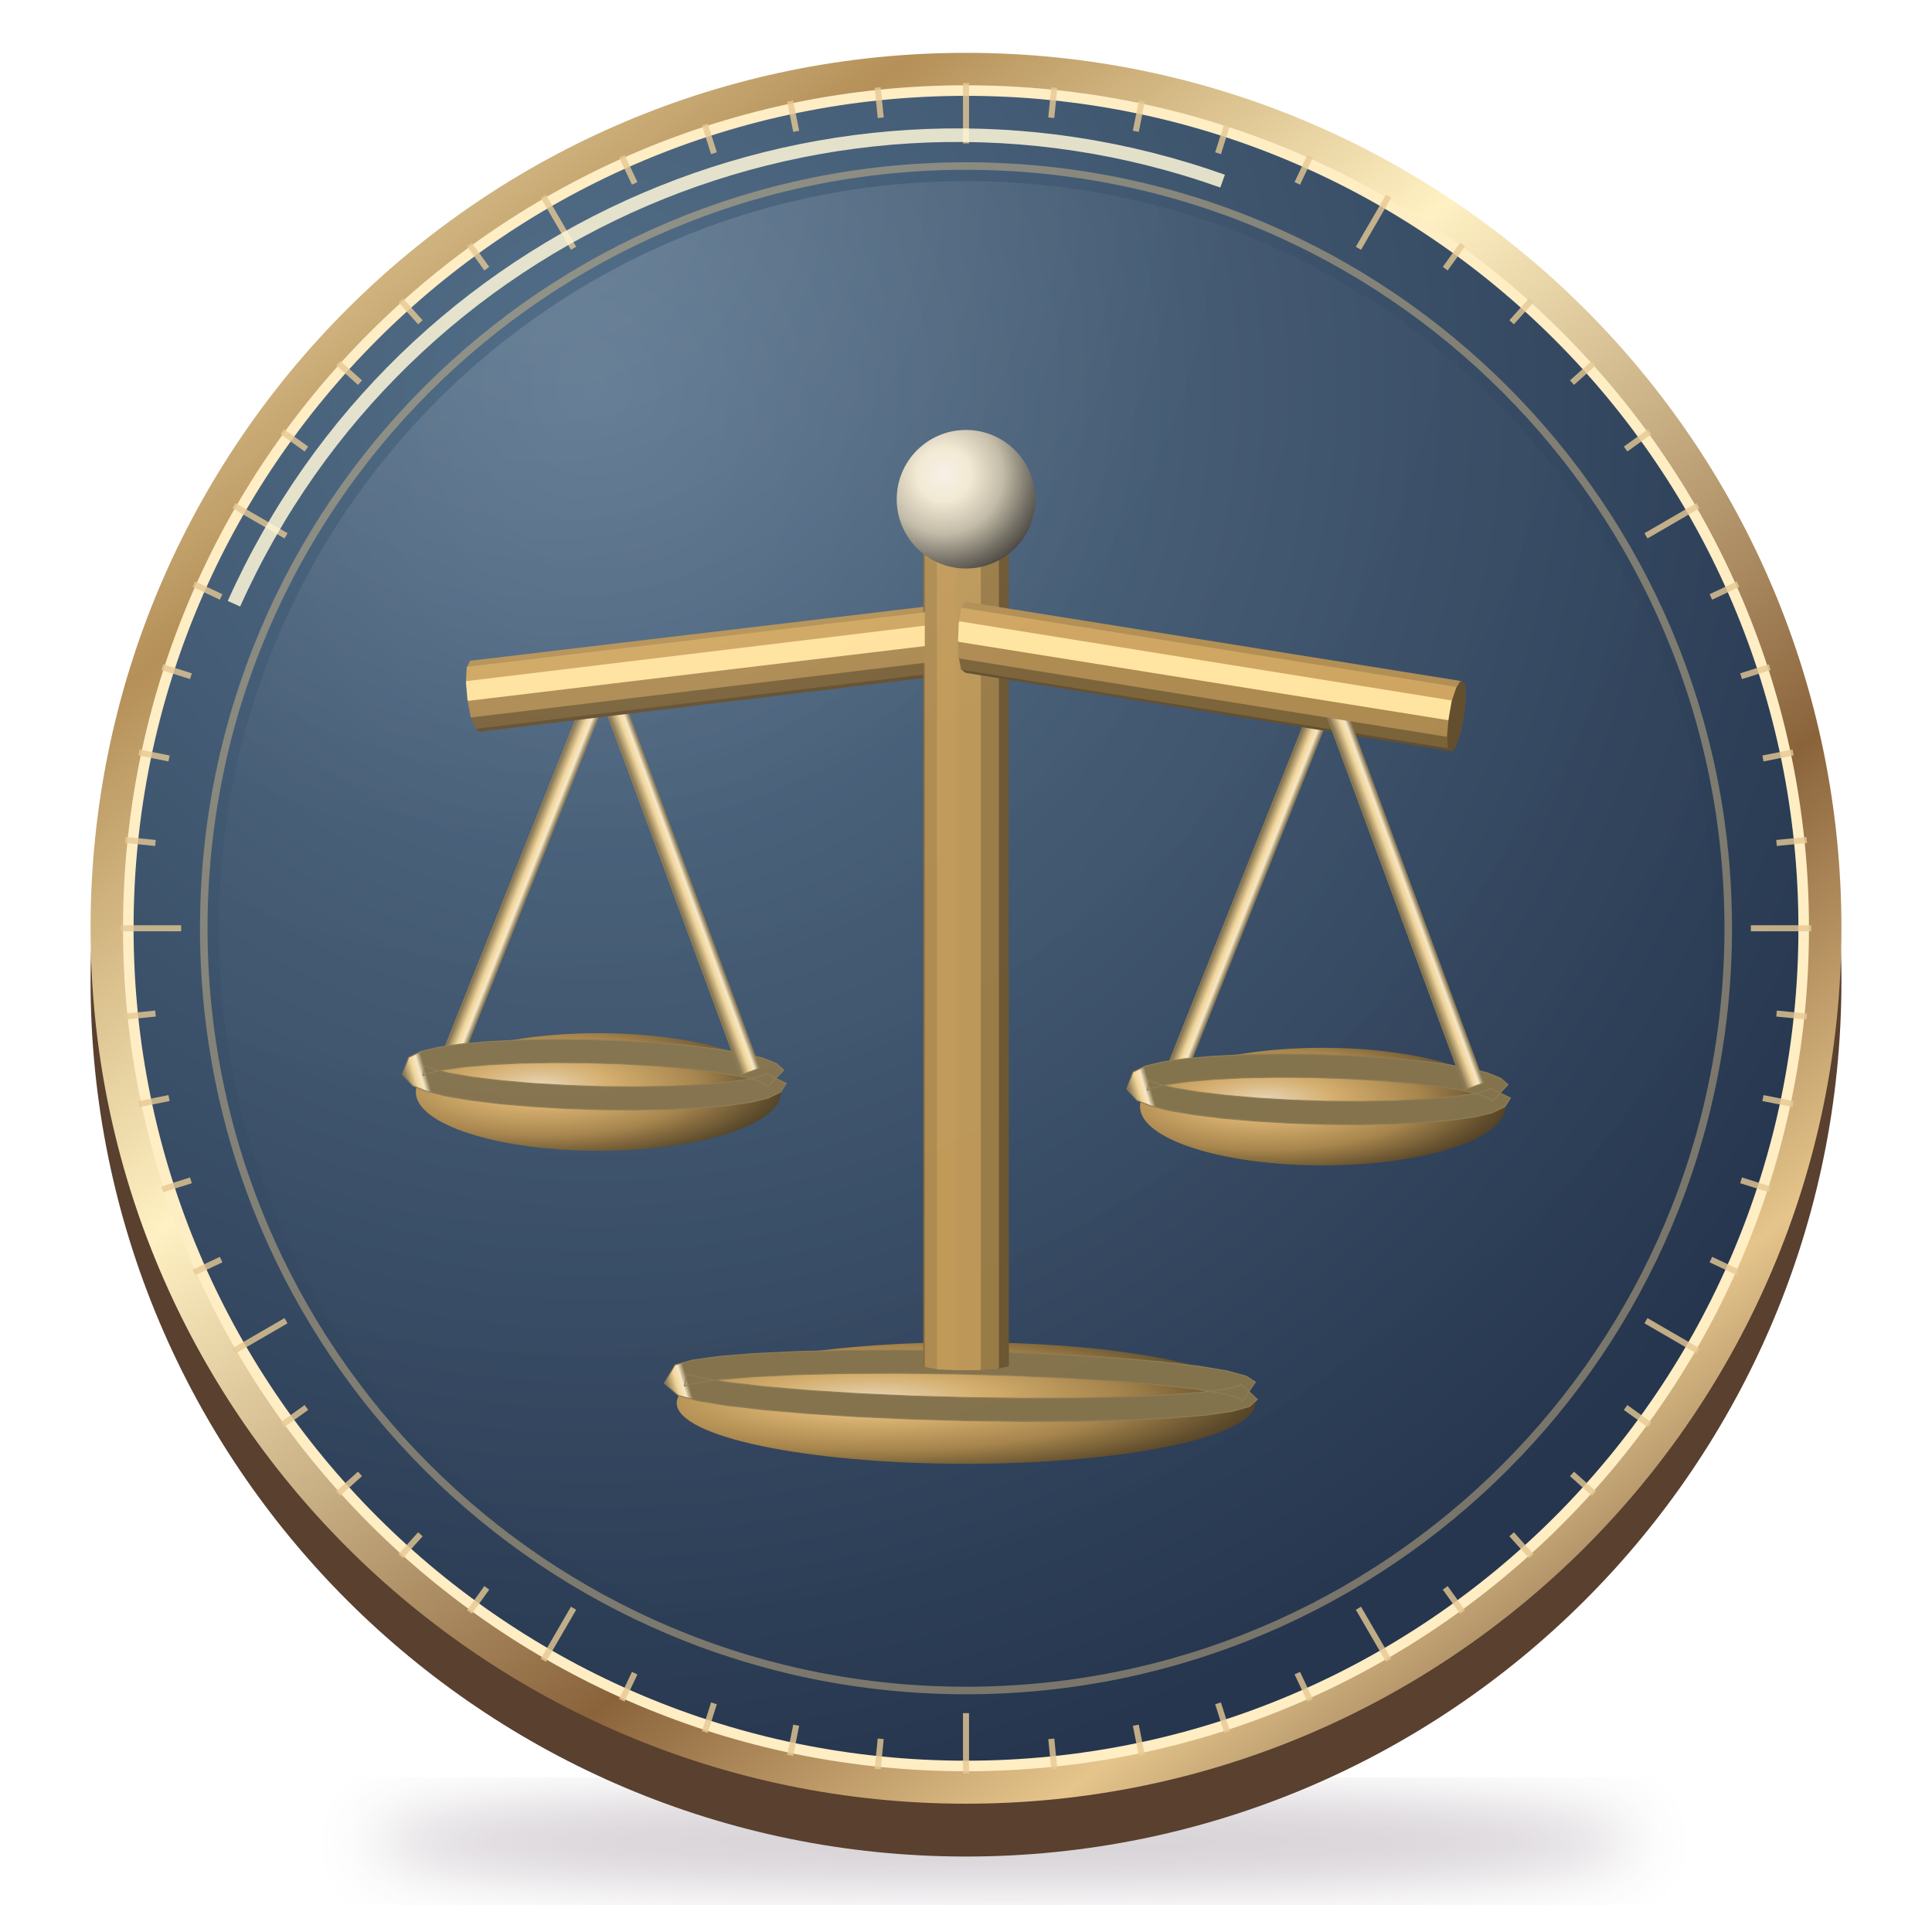
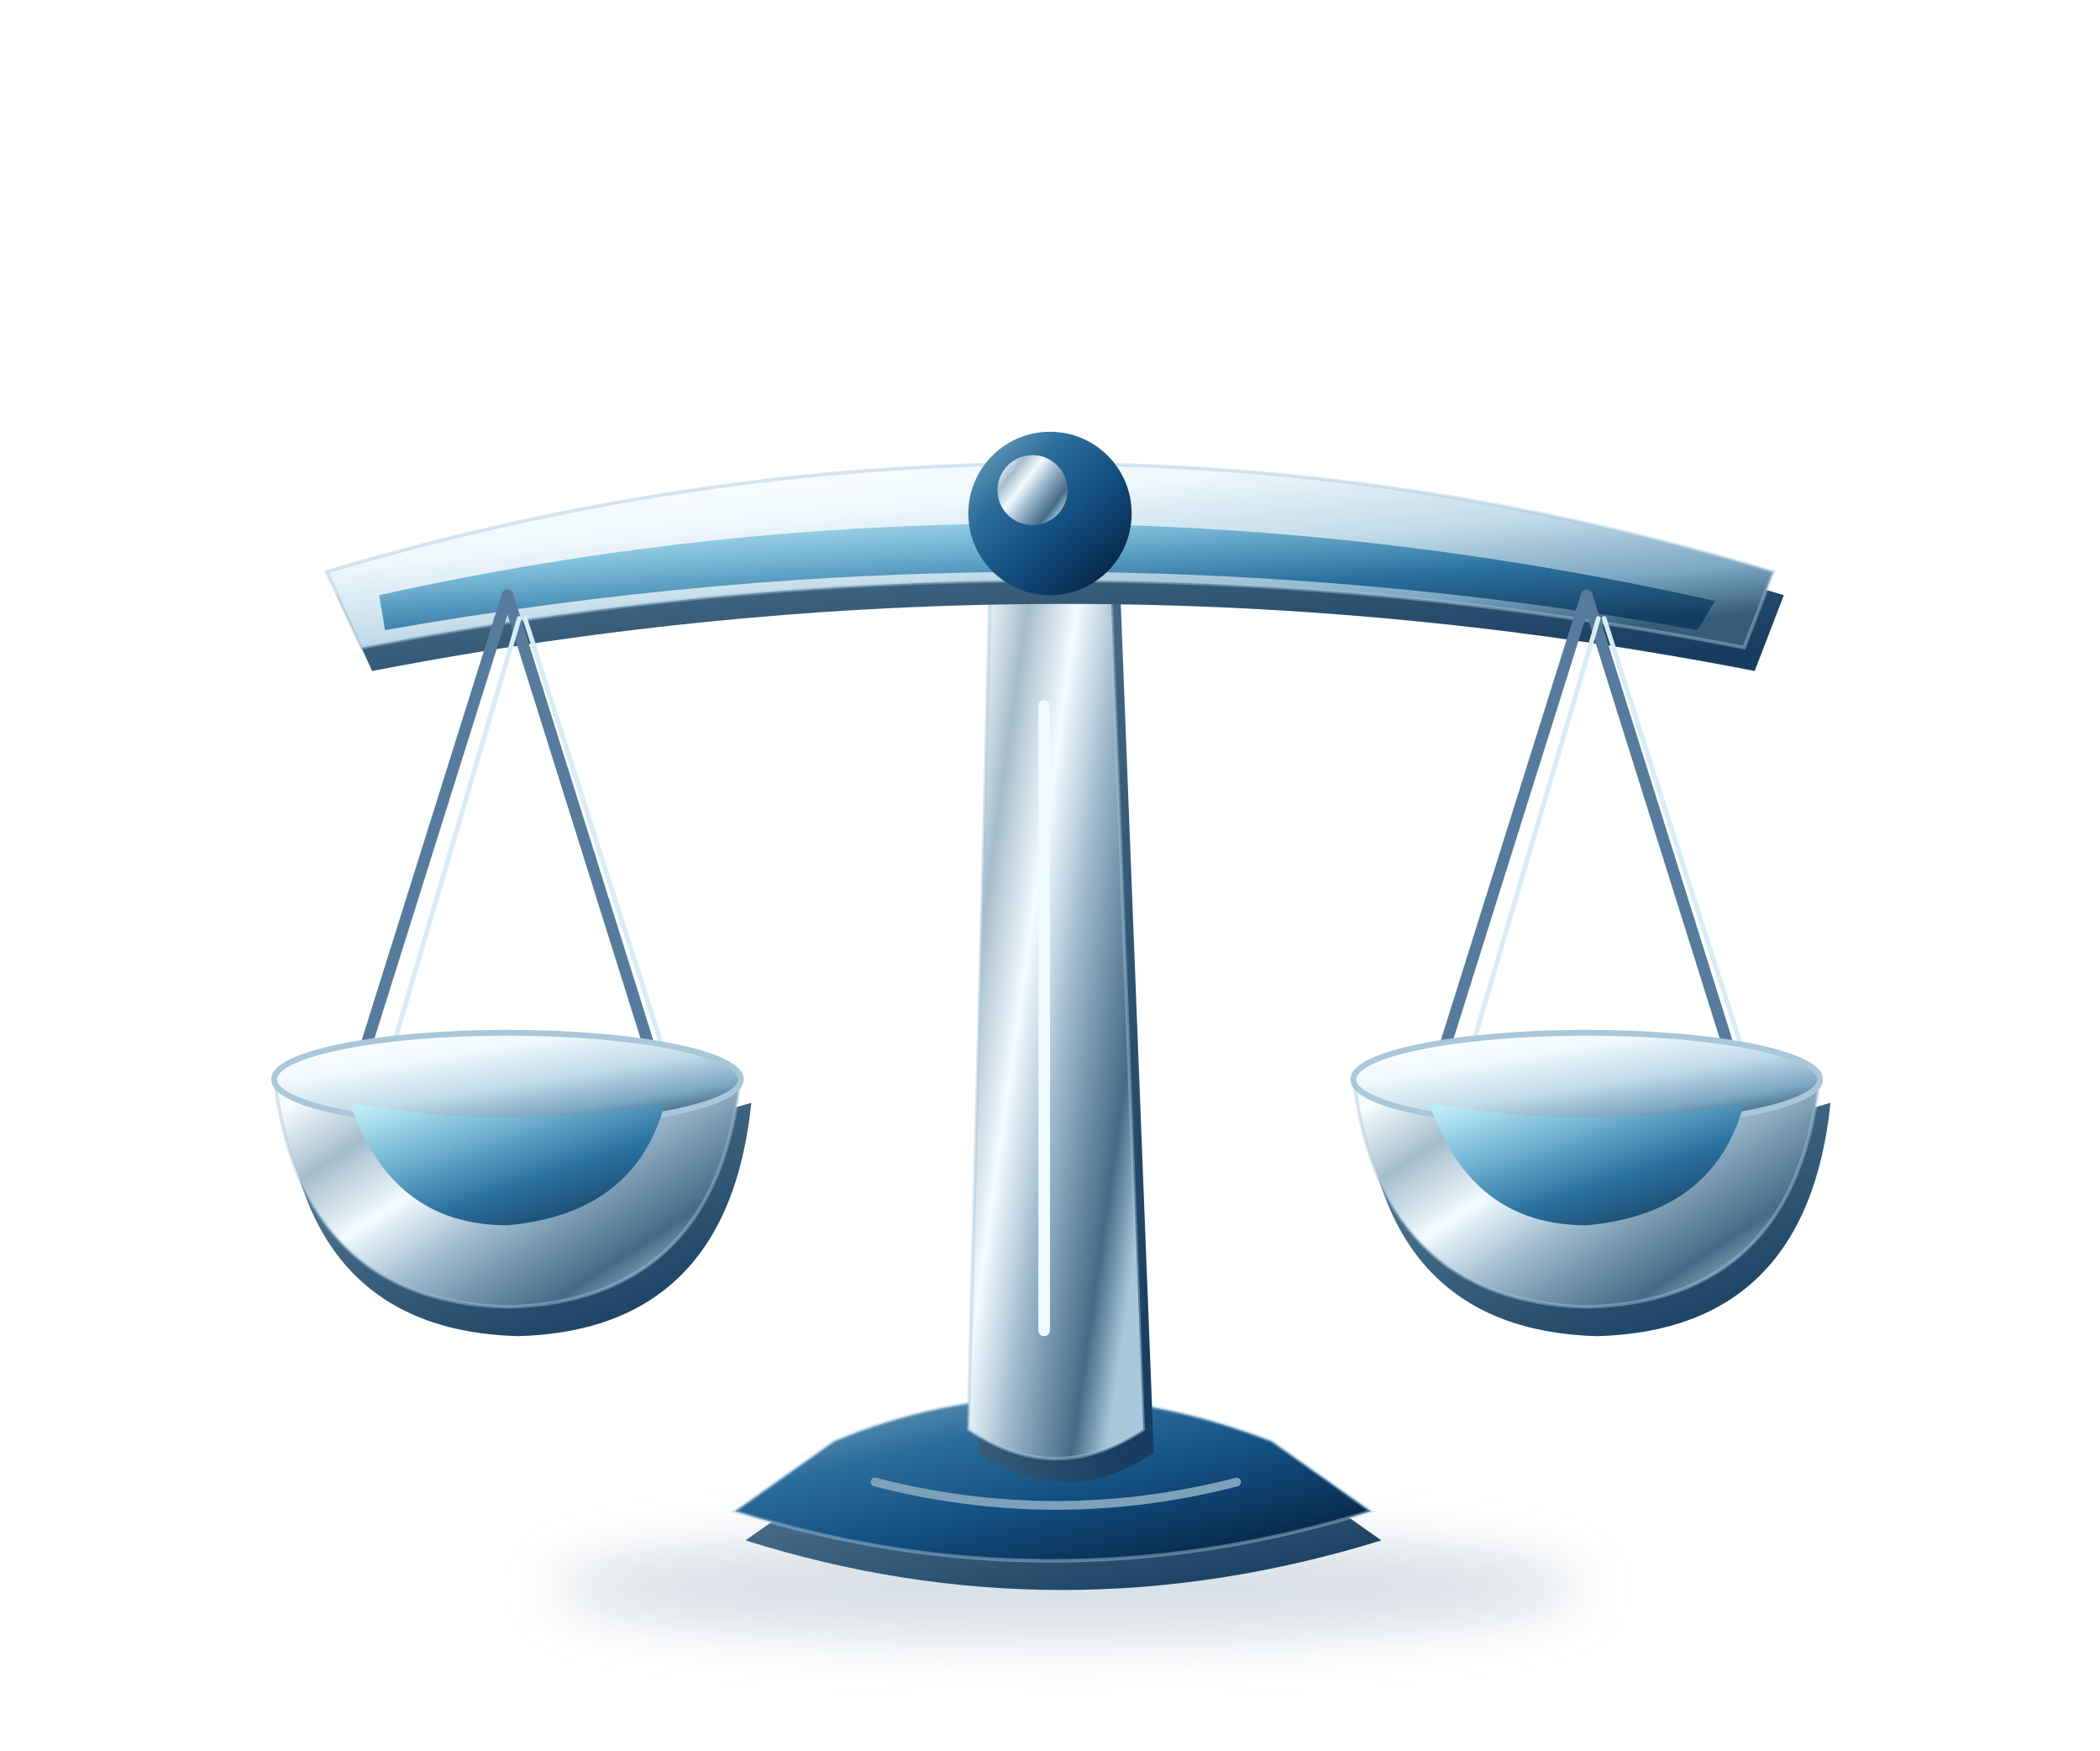
- <svg xmlns="http://www.w3.org/2000/svg" viewBox="0 0 256 256">
+ <svg xmlns="http://www.w3.org/2000/svg" viewBox="0 0 360 300" data-zodiac="vaaka" data-art-version="fi-porcelain-1">
  <defs>
-     <linearGradient id="sculpt-svari-metal" x1=".1" y1="0" x2=".9" y2="1">
-       <stop stop-color="#f8e9bb" />
-       <stop offset=".18" stop-color="#b59058" />
-       <stop offset=".38" stop-color="#fff1c3" />
-       <stop offset=".67" stop-color="#8a633b" />
-       <stop offset=".83" stop-color="#e5c58b" />
-       <stop offset="1" stop-color="#5a402f" />
+     <linearGradient id="fi-vaaka-ice" x1="12%" y1="4%" x2="86%" y2="92%">
+       <stop stop-color="#ffffff" />
+       <stop offset=".28" stop-color="#eff8fc" />
+       <stop offset=".56" stop-color="#c3dce9" />
+       <stop offset=".82" stop-color="#7ca6c2" />
+       <stop offset="1" stop-color="#365d7a" />
    </linearGradient>
-     <radialGradient id="sculpt-svari-face" cx=".28" cy=".18" r=".85">
-       <stop stop-color="#536f89" />
-       <stop offset="1" stop-color="#26364e" />
-     </radialGradient>
-     <radialGradient id="sculpt-svari-glass" cx=".22" cy="0" r="1">
-       <stop stop-color="#fff" stop-opacity=".16" />
-       <stop offset=".45" stop-color="#fff" stop-opacity=".025" />
-       <stop offset="1" stop-color="#fff" stop-opacity="0" />
-     </radialGradient>
-     <filter id="sculpt-svari-blur">
-       <feGaussianBlur stdDeviation="4" />
+     <linearGradient id="fi-vaaka-silver" x1="3%" y1="14%" x2="92%" y2="82%">
+       <stop stop-color="#f6fcff" />
+       <stop offset=".19" stop-color="#a6bdcc" />
+       <stop offset=".39" stop-color="#f3fbff" />
+       <stop offset=".60" stop-color="#98b5ca" />
+       <stop offset=".86" stop-color="#446b87" />
+       <stop offset="1" stop-color="#a8c9dc" />
+     </linearGradient>
+     <linearGradient id="fi-vaaka-navy" x1="8%" y1="5%" x2="91%" y2="94%">
+       <stop stop-color="#6d9ebc" />
+       <stop offset=".27" stop-color="#2d6e9b" />
+       <stop offset=".59" stop-color="#124e7f" />
+       <stop offset=".87" stop-color="#0a3056" />
+       <stop offset="1" stop-color="#071f39" />
+     </linearGradient>
+     <linearGradient id="fi-vaaka-blue" x1="8%" y1="0" x2="90%" y2="94%">
+       <stop stop-color="#bdedf6" />
+       <stop offset=".30" stop-color="#78b8d7" />
+       <stop offset=".65" stop-color="#2b719e" />
+       <stop offset="1" stop-color="#153d60" />
+     </linearGradient>
+     <linearGradient id="fi-vaaka-water" x1="0" y1="0" x2="1" y2="1">
+       <stop stop-color="#d7f7ff" />
+       <stop offset=".42" stop-color="#8ccce5" />
+       <stop offset="1" stop-color="#216ba0" />
+     </linearGradient>
+     <linearGradient id="fi-vaaka-frost">
+       <stop stop-color="#a5c6d9" stop-opacity="0" />
+       <stop offset="1" stop-color="#446e8d" stop-opacity=".50" />
+     </linearGradient>
+     <linearGradient id="fi-vaaka-edge" x2=".8" y2="1">
+       <stop stop-color="#63879f" />
+       <stop offset="1" stop-color="#173e60" />
+     </linearGradient>
+     <filter id="fi-vaaka-shadow" x="-35%" y="-50%" width="180%" height="230%">
+       <feGaussianBlur stdDeviation="5" />
    </filter>
  </defs>
-   <ellipse cx="133" cy="244" rx="84" ry="7" fill="#493345" opacity=".22" filter="url(#sculpt-svari-blur)" />
-   <circle cx="128" cy="130" r="116" fill="#59402f" />
-   <circle cx="128" cy="123" r="116" fill="url(#sculpt-svari-metal)" />
-   <circle cx="128" cy="123" r="111" fill="url(#sculpt-svari-face)" stroke="#ffedc4" stroke-width="1.4" />
-   <circle cx="128" cy="123" r="101" fill="none" stroke="#dfc18c" stroke-opacity=".45" />
-   <g fill="none" stroke="#e6c994" stroke-width=".8" opacity=".8">
-     <path d="M128.0 19.0L128.0 11.0" />
-     <path d="M139.3 15.6L139.7 11.6" />
-     <path d="M150.5 17.4L151.3 13.4" />
-     <path d="M161.4 20.3L162.6 16.5" />
-     <path d="M171.9 24.3L173.6 20.7" />
-     <path d="M180.0 32.9L184.0 26.0" />
-     <path d="M191.5 35.6L193.8 32.4" />
-     <path d="M200.3 42.7L202.9 39.8" />
-     <path d="M208.3 50.7L211.2 48.1" />
-     <path d="M215.4 59.5L218.6 57.2" />
-     <path d="M218.1 71.0L225.0 67.0" />
-     <path d="M226.7 79.1L230.3 77.4" />
-     <path d="M230.7 89.6L234.5 88.4" />
-     <path d="M233.6 100.5L237.6 99.7" />
-     <path d="M235.4 111.7L239.4 111.3" />
-     <path d="M232.0 123.0L240.0 123.0" />
-     <path d="M235.4 134.3L239.4 134.7" />
-     <path d="M233.6 145.5L237.6 146.3" />
-     <path d="M230.7 156.4L234.5 157.6" />
-     <path d="M226.7 166.9L230.3 168.6" />
-     <path d="M218.1 175.0L225.0 179.0" />
-     <path d="M215.4 186.5L218.6 188.8" />
-     <path d="M208.3 195.3L211.2 197.9" />
-     <path d="M200.3 203.3L202.9 206.2" />
-     <path d="M191.5 210.4L193.8 213.6" />
-     <path d="M180.0 213.1L184.0 220.0" />
-     <path d="M171.9 221.7L173.6 225.3" />
-     <path d="M161.4 225.7L162.6 229.5" />
-     <path d="M150.5 228.6L151.3 232.6" />
-     <path d="M139.3 230.4L139.7 234.4" />
-     <path d="M128.0 227.0L128.0 235.0" />
-     <path d="M116.7 230.4L116.3 234.4" />
-     <path d="M105.5 228.6L104.7 232.6" />
-     <path d="M94.6 225.7L93.4 229.5" />
-     <path d="M84.1 221.7L82.4 225.3" />
-     <path d="M76.0 213.1L72.0 220.0" />
-     <path d="M64.5 210.4L62.2 213.6" />
-     <path d="M55.7 203.3L53.1 206.2" />
-     <path d="M47.7 195.3L44.8 197.9" />
-     <path d="M40.6 186.5L37.4 188.8" />
-     <path d="M37.9 175.0L31.0 179.0" />
-     <path d="M29.3 166.9L25.7 168.6" />
-     <path d="M25.3 156.4L21.5 157.6" />
-     <path d="M22.4 145.5L18.4 146.3" />
-     <path d="M20.6 134.3L16.6 134.7" />
-     <path d="M24.0 123.0L16.0 123.0" />
-     <path d="M20.6 111.7L16.6 111.3" />
-     <path d="M22.4 100.5L18.4 99.7" />
-     <path d="M25.3 89.6L21.5 88.4" />
-     <path d="M29.3 79.1L25.7 77.4" />
-     <path d="M37.9 71.0L31.0 67.0" />
-     <path d="M40.6 59.5L37.4 57.2" />
-     <path d="M47.7 50.7L44.8 48.1" />
-     <path d="M55.7 42.7L53.1 39.8" />
-     <path d="M64.5 35.6L62.2 32.4" />
-     <path d="M76.0 32.9L72.0 26.0" />
-     <path d="M84.1 24.3L82.4 20.7" />
-     <path d="M94.6 20.3L93.4 16.5" />
-     <path d="M105.5 17.4L104.7 13.4" />
-     <path d="M116.7 15.6L116.3 11.6" />
+   <ellipse cx="183" cy="272" rx="89" ry="9" fill="#254e72" opacity=".18" filter="url(#fi-vaaka-shadow)" />
+   <g>
+     <g>
+       <path d="M143 247q36-15 75 0l17 12q-55 17-109 0Z" fill="url(#fi-vaaka-edge)" transform="translate(1.8 5)" />
+       <path d="M143 247q36-15 75 0l17 12q-55 17-109 0Z" fill="url(#fi-vaaka-navy)" stroke="#a8c6dc" stroke-opacity=".45" stroke-width=".6" />
+     </g>
+     <g>
+       <path d="M170 91h20l6 154q-15 10-30 0Z" fill="url(#fi-vaaka-edge)" transform="translate(1.8 4)" />
+       <path d="M170 91h20l6 154q-15 10-30 0Z" fill="url(#fi-vaaka-silver)" stroke="#a8c6dc" stroke-opacity=".45" stroke-width=".6" />
+     </g>
+     <g>
+       <path d="M56 98q124-37 248 0l-5 13q-118-23-237 0Z" fill="url(#fi-vaaka-edge)" transform="translate(1.8 4)" />
+       <path d="M56 98q124-37 248 0l-5 13q-118-23-237 0Z" fill="url(#fi-vaaka-ice)" stroke="#a8c6dc" stroke-opacity=".45" stroke-width=".6" />
+     </g>
+     <path d="M65 102q113-25 229 1l-3 5q-112-20-225 0Z" fill="url(#fi-vaaka-blue)" />
+     <path d="M87 102l-27 86m27-86 27 86" fill="none" stroke="#577b9c" stroke-width="2" stroke-linecap="round" stroke-linejoin="round" />
+     <path d="M89 106l-23 78m24-78 25 78" fill="none" stroke="#d7edf7" stroke-width="0.8" stroke-linecap="round" stroke-linejoin="round" />
+     <g>
+       <path d="M47 184q40 12 80 0-4 39-40 40-36-1-40-40Z" fill="url(#fi-vaaka-edge)" transform="translate(1.8 5)" />
+       <path d="M47 184q40 12 80 0-4 39-40 40-36-1-40-40Z" fill="url(#fi-vaaka-silver)" stroke="#a8c6dc" stroke-opacity=".45" stroke-width=".6" />
+     </g>
+     <ellipse cx="87" cy="185" rx="40" ry="8" fill="url(#fi-vaaka-ice)" stroke="#aac6d9" />
+     <path d="M60 189q27 5 54 0-5 19-27 21-20 0-27-21Z" fill="url(#fi-vaaka-blue)" />
+     <path d="M272 102l-27 86m27-86 27 86" fill="none" stroke="#577b9c" stroke-width="2" stroke-linecap="round" stroke-linejoin="round" />
+     <path d="M274 106l-23 78m24-78 25 78" fill="none" stroke="#d7edf7" stroke-width="0.8" stroke-linecap="round" stroke-linejoin="round" />
+     <g>
+       <path d="M232 184q40 12 80 0-4 39-40 40-36-1-40-40Z" fill="url(#fi-vaaka-edge)" transform="translate(1.8 5)" />
+       <path d="M232 184q40 12 80 0-4 39-40 40-36-1-40-40Z" fill="url(#fi-vaaka-silver)" stroke="#a8c6dc" stroke-opacity=".45" stroke-width=".6" />
+     </g>
+     <ellipse cx="272" cy="185" rx="40" ry="8" fill="url(#fi-vaaka-ice)" stroke="#aac6d9" />
+     <path d="M245 189q27 5 54 0-5 19-27 21-20 0-27-21Z" fill="url(#fi-vaaka-blue)" />
+     <circle cx="180" cy="88" r="14" fill="url(#fi-vaaka-navy)" />
+     <circle cx="177" cy="84" r="6" fill="url(#fi-vaaka-silver)" />
+     <path d="M179 121v107" fill="none" stroke="#effaff" stroke-width="2" stroke-linecap="round" stroke-linejoin="round" />
+     <path d="M150 254q31 8 62 0" fill="none" stroke="#7da1ba" stroke-width="1.5" stroke-linecap="round" stroke-linejoin="round" />
  </g>
-   <g>
-     <defs>
-       <radialGradient id="svari-surface-0" gradientUnits="userSpaceOnUse" cx="115.74" cy="183.01" r="56.72" gradientTransform="translate(0 146.8628) scale(1 0.2100291)">
-         <stop stop-color="#e7d4b4" />
-         <stop offset=".26" stop-color="#d4ad6c" />
-         <stop offset=".58" stop-color="#a6844b" />
-         <stop offset=".85" stop-color="#5f4c2b" />
-         <stop offset="1" stop-color="#3d301c" />
-       </radialGradient>
-       <radialGradient id="svari-surface-1" gradientUnits="userSpaceOnUse" cx="125.06" cy="62.85" r="13.59" gradientTransform="translate(0 1.4688352274635628e-14) scale(1 1)">
-         <stop stop-color="#f5f0e5" />
-         <stop offset=".26" stop-color="#f2e8d1" />
-         <stop offset=".58" stop-color="#bfb7a3" />
-         <stop offset=".85" stop-color="#6e695e" />
-         <stop offset="1" stop-color="#46433c" />
-       </radialGradient>
-       <radialGradient id="svari-surface-2" gradientUnits="userSpaceOnUse" cx="71.56" cy="141.89" r="35.82" gradientTransform="translate(0 98.13003) scale(1 0.3217969)">
-         <stop stop-color="#e7d4b4" />
-         <stop offset=".26" stop-color="#d4ad6c" />
-         <stop offset=".58" stop-color="#a6844b" />
-         <stop offset=".85" stop-color="#5f4c2b" />
-         <stop offset="1" stop-color="#3d301c" />
-       </radialGradient>
-       <radialGradient id="svari-surface-3" gradientUnits="userSpaceOnUse" cx="167.53" cy="143.83" r="35.82" gradientTransform="translate(0 99.44719) scale(1 0.3217969)">
-         <stop stop-color="#e7d4b4" />
-         <stop offset=".26" stop-color="#d4ad6c" />
-         <stop offset=".58" stop-color="#a6844b" />
-         <stop offset=".85" stop-color="#5f4c2b" />
-         <stop offset="1" stop-color="#3d301c" />
-       </radialGradient>
-       <linearGradient id="svari-tube-0" gradientUnits="userSpaceOnUse" x1="90.974" y1="182.421" x2="88.038" y2="183.284">
-         <stop stop-color="#83724c" />
-         <stop offset=".25" stop-color="#f7e7c5" />
-         <stop offset=".50" stop-color="#f1d599" />
-         <stop offset="1" stop-color="#786846" />
-       </linearGradient>
-       <linearGradient id="svari-tube-1" gradientUnits="userSpaceOnUse" x1="60.646" y1="141.683" x2="58.183" y2="140.701">
-         <stop stop-color="#83724c" />
-         <stop offset=".25" stop-color="#f7e7c5" />
-         <stop offset=".50" stop-color="#f1d599" />
-         <stop offset="1" stop-color="#786846" />
-       </linearGradient>
-       <linearGradient id="svari-tube-2" gradientUnits="userSpaceOnUse" x1="100.645" y1="141.542" x2="98.158" y2="142.461">
-         <stop stop-color="#83724c" />
-         <stop offset=".25" stop-color="#f7e7c5" />
-         <stop offset=".50" stop-color="#f1d599" />
-         <stop offset="1" stop-color="#786846" />
-       </linearGradient>
-       <linearGradient id="svari-tube-3" gradientUnits="userSpaceOnUse" x1="56.276" y1="141.487" x2="53.34" y2="142.349">
-         <stop stop-color="#83724c" />
-         <stop offset=".25" stop-color="#f7e7c5" />
-         <stop offset=".50" stop-color="#f1d599" />
-         <stop offset="1" stop-color="#786846" />
-       </linearGradient>
-       <linearGradient id="svari-tube-4" gradientUnits="userSpaceOnUse" x1="156.614" y1="143.625" x2="154.151" y2="142.643">
-         <stop stop-color="#83724c" />
-         <stop offset=".25" stop-color="#f7e7c5" />
-         <stop offset=".50" stop-color="#f1d599" />
-         <stop offset="1" stop-color="#786846" />
-       </linearGradient>
-       <linearGradient id="svari-tube-5" gradientUnits="userSpaceOnUse" x1="196.613" y1="143.484" x2="194.126" y2="144.403">
-         <stop stop-color="#83724c" />
-         <stop offset=".25" stop-color="#f7e7c5" />
-         <stop offset=".50" stop-color="#f1d599" />
-         <stop offset="1" stop-color="#786846" />
-       </linearGradient>
-       <linearGradient id="svari-tube-6" gradientUnits="userSpaceOnUse" x1="152.244" y1="143.429" x2="149.308" y2="144.291">
-         <stop stop-color="#83724c" />
-         <stop offset=".25" stop-color="#f7e7c5" />
-         <stop offset=".50" stop-color="#f1d599" />
-         <stop offset="1" stop-color="#786846" />
-       </linearGradient>
-     </defs>
-     <path d="M81.25 90.03L60.65 141.68L58.18 140.70L78.78 89.05Z" fill="url(#svari-tube-1)" stroke="#8f7c53" stroke-width=".13" stroke-linejoin="round" />
-     <ellipse cx="79.31" cy="144.69" rx="24.21" ry="7.79" fill="url(#svari-surface-2)" />
-     <ellipse cx="128.00" cy="185.91" rx="38.33" ry="8.05" fill="url(#svari-surface-0)" />
-     <path d="M101.73 143.99L101.40 143.61L100.17 143.13L97.94 142.58L94.90 142.07L91.21 141.61L87.03 141.25L82.52 140.98L77.86 140.83L73.23 140.80L68.83 140.88L64.82 141.08L61.36 141.39L58.62 141.78L56.75 142.22L56.03 142.53L56.28 141.49L56.20 141.20L57.43 141.68L59.66 142.22L62.70 142.74L66.39 143.19L70.57 143.56L75.08 143.82L79.74 143.98L84.37 144.01L88.77 143.93L92.78 143.73L96.24 143.42L98.98 143.03L100.85 142.58L101.57 142.28L101.41 142.23L104.17 143.55L103.45 144.69L101.78 145.50L99.53 146.04L96.58 146.46L92.99 146.78L88.88 146.99L84.38 147.07L79.68 147.04L74.94 146.88L70.35 146.61L66.07 146.24L62.26 145.77L59.05 145.22L56.54 144.61L54.70 143.87L53.34 142.35L54.15 140.11L55.82 139.31L58.07 138.77L61.02 138.35L64.61 138.03L68.72 137.82L73.22 137.74L77.92 137.77L82.66 137.93L87.25 138.20L91.53 138.57L95.34 139.04L98.55 139.58L101.06 140.20L102.90 140.94L103.85 141.79Z" fill="url(#svari-tube-3)" stroke="#8f7c53" stroke-width=".13" stroke-linejoin="round" />
-     <path d="M81.26 89.08L100.65 141.54L98.16 142.46L78.77 90.00Z" fill="url(#svari-tube-2)" stroke="#8f7c53" stroke-width=".13" stroke-linejoin="round" />
-     <path d="M164.62 185.65L164.02 185.20L161.93 184.64L158.36 184.05L153.56 183.49L147.73 182.99L141.11 182.58L133.95 182.26L126.55 182.05L119.18 181.96L112.13 181.99L105.68 182.14L100.08 182.41L95.56 182.78L92.33 183.23L90.68 183.66L90.97 182.42L90.96 182.04L93.05 182.60L96.62 183.19L101.43 183.75L107.26 184.25L113.88 184.67L121.03 184.99L128.44 185.19L135.80 185.28L142.85 185.25L149.30 185.10L154.90 184.83L159.42 184.46L162.66 184.02L164.31 183.58L164.36 183.35L166.60 185.43L165.55 186.38L163.22 187.02L159.75 187.51L155.10 187.89L149.41 188.16L142.89 188.31L135.79 188.34L128.37 188.25L120.92 188.04L113.72 187.72L107.03 187.30L101.13 186.79L96.21 186.22L92.44 185.60L89.86 184.90L88.04 183.28L89.44 180.86L91.77 180.22L95.24 179.74L99.89 179.36L105.58 179.09L112.09 178.93L119.19 178.90L126.61 178.99L134.07 179.20L141.27 179.52L147.95 179.94L153.86 180.45L158.78 181.02L162.55 181.65L165.12 182.34L166.34 183.13Z" fill="url(#svari-tube-0)" stroke="#8f7c53" stroke-width=".13" stroke-linejoin="round" />
-     <polygon fill="#614d2c" stroke="#614d2c" stroke-width=".32" stroke-linejoin="round" points="63.1,96.4 127.5,88.6 128.0,89.0 63.6,96.8" />
-     <polygon fill="#b38f52" stroke="#b38f52" stroke-width=".32" stroke-linejoin="round" points="62.4,87.7 128.0,79.9 127.5,80.7 62.0,88.5" />
-     <polygon fill="#614d2c" stroke="#614d2c" stroke-width=".32" stroke-linejoin="round" points="133.5,180.9 133.5,68.3 133.3,68.0 133.3,180.7" />
-     <polygon fill="#786037" stroke="#786037" stroke-width=".32" stroke-linejoin="round" points="62.5,94.9 127.2,87.1 127.5,88.6 63.1,96.4" />
-     <polygon fill="#876b3d" stroke="#876b3d" stroke-width=".32" stroke-linejoin="round" points="122.5,180.7 122.5,68.1 122.7,68.4 122.7,181.0" />
-     <polygon fill="#cfa55f" stroke="#cfa55f" stroke-width=".32" stroke-linejoin="round" points="62.0,88.5 127.5,80.7 127.2,82.5 61.9,90.4" />
-     <polygon fill="#ab884e" stroke="#ab884e" stroke-width=".32" stroke-linejoin="round" points="62.1,92.7 127.1,84.9 127.2,87.1 62.5,94.9" />
-     <polygon fill="#ffe19c" stroke="#ffe19c" stroke-width=".32" stroke-linejoin="round" points="61.9,90.4 127.2,82.5 127.1,84.9 62.1,92.7" />
-     <polygon fill="#6b5531" stroke="#6b5531" stroke-width=".32" stroke-linejoin="round" points="132.2,181.2 132.2,68.6 133.5,68.3 133.5,180.9" />
-     <polygon fill="#ad8a4f" stroke="#ad8a4f" stroke-width=".32" stroke-linejoin="round" points="122.7,181.0 122.7,68.4 124.3,68.6 124.3,181.3" />
-     <polygon fill="#987a45" stroke="#987a45" stroke-width=".32" stroke-linejoin="round" points="129.8,181.4 129.8,68.7 132.2,68.6 132.2,181.2" />
-     <polygon fill="#c09958" stroke="#c09958" stroke-width=".32" stroke-linejoin="round" points="124.3,181.3 124.3,68.6 126.9,68.7 126.9,181.4" />
-     <polygon fill="#bb9657" stroke="#bb9657" stroke-width=".32" stroke-linejoin="round" points="126.9,181.4 126.9,68.7 129.8,68.7 129.8,181.4" />
-     <polygon fill="#9c7d47" stroke="#9c7d47" stroke-width=".32" stroke-linejoin="round" points="129.1,67.6 126.2,67.6 123.8,67.8 122.5,68.1 122.7,68.4 124.3,68.6 126.9,68.7 129.8,68.7 132.2,68.6 133.5,68.3 133.3,68.0 131.7,67.8" />
-     <ellipse cx="128.00" cy="66.15" rx="9.18" ry="9.18" fill="url(#svari-surface-1)" />
-     <path d="M177.22 91.97L156.61 143.63L154.15 142.64L174.75 90.99Z" fill="url(#svari-tube-4)" stroke="#8f7c53" stroke-width=".13" stroke-linejoin="round" />
-     <polygon fill="#614d2c" stroke="#614d2c" stroke-width=".32" stroke-linejoin="round" points="127.5,88.6 192.0,99.0 192.4,99.4 128.0,89.0" />
-     <ellipse cx="175.27" cy="146.63" rx="24.21" ry="7.79" fill="url(#svari-surface-3)" />
-     <polygon fill="#b18d51" stroke="#b18d51" stroke-width=".32" stroke-linejoin="round" points="128.0,79.9 193.6,90.4 193.1,91.2 127.5,80.7" />
-     <polygon fill="#796137" stroke="#796137" stroke-width=".32" stroke-linejoin="round" points="127.2,87.1 191.9,97.5 192.0,99.0 127.5,88.6" />
-     <polygon fill="#cea45f" stroke="#cea45f" stroke-width=".32" stroke-linejoin="round" points="127.5,80.7 193.1,91.2 192.5,93.0 127.2,82.5" />
-     <path d="M197.70 145.93L197.37 145.55L196.14 145.07L193.91 144.52L190.87 144.01L187.18 143.56L183.00 143.19L178.48 142.93L173.83 142.77L169.20 142.74L164.80 142.82L160.78 143.02L157.33 143.33L154.59 143.72L152.72 144.17L152.00 144.47L152.24 143.43L152.17 143.14L153.40 143.62L155.63 144.17L158.67 144.68L162.36 145.13L166.54 145.50L171.05 145.77L175.71 145.92L180.33 145.95L184.74 145.87L188.75 145.67L192.21 145.36L194.95 144.97L196.81 144.53L197.54 144.22L197.38 144.17L200.14 145.49L199.42 146.63L197.75 147.44L195.50 147.98L192.55 148.40L188.96 148.72L184.84 148.93L180.35 149.01L175.65 148.98L170.91 148.82L166.32 148.55L162.04 148.18L158.23 147.71L155.02 147.17L152.51 146.55L150.66 145.81L149.31 144.29L150.12 142.06L151.79 141.25L154.04 140.71L156.99 140.29L160.58 139.97L164.69 139.76L169.18 139.68L173.89 139.71L178.62 139.87L183.22 140.14L187.50 140.51L191.31 140.98L194.51 141.53L197.03 142.14L198.87 142.88L199.82 143.73Z" fill="url(#svari-tube-6)" stroke="#8f7c53" stroke-width=".13" stroke-linejoin="round" />
-     <path d="M177.23 91.02L196.61 143.48L194.13 144.40L174.74 91.94Z" fill="url(#svari-tube-5)" stroke="#8f7c53" stroke-width=".13" stroke-linejoin="round" />
-     <polygon fill="#ac894e" stroke="#ac894e" stroke-width=".32" stroke-linejoin="round" points="127.1,84.9 192.1,95.3 191.9,97.5 127.2,87.1" />
-     <polygon fill="#ffe49f" stroke="#ffe49f" stroke-width=".32" stroke-linejoin="round" points="127.2,82.5 192.5,93.0 192.1,95.3 127.1,84.9" />
-     <polygon fill="#614d2c" stroke="#614d2c" stroke-width=".32" stroke-linejoin="round" points="192.1,95.3 191.9,97.5 192.0,99.0 192.4,99.4 192.9,98.6 193.5,96.7 193.9,94.4 194.1,92.2 194.0,90.7 193.6,90.4 193.1,91.2 192.5,93.0" />
-   </g>
-   <circle cx="128" cy="123" r="99" fill="url(#sculpt-svari-glass)" />
-   <path d="M31 80A105 105 0 0 1 162 24" fill="none" stroke="#fff8d9" stroke-width="1.8" opacity=".85" />
</svg>
